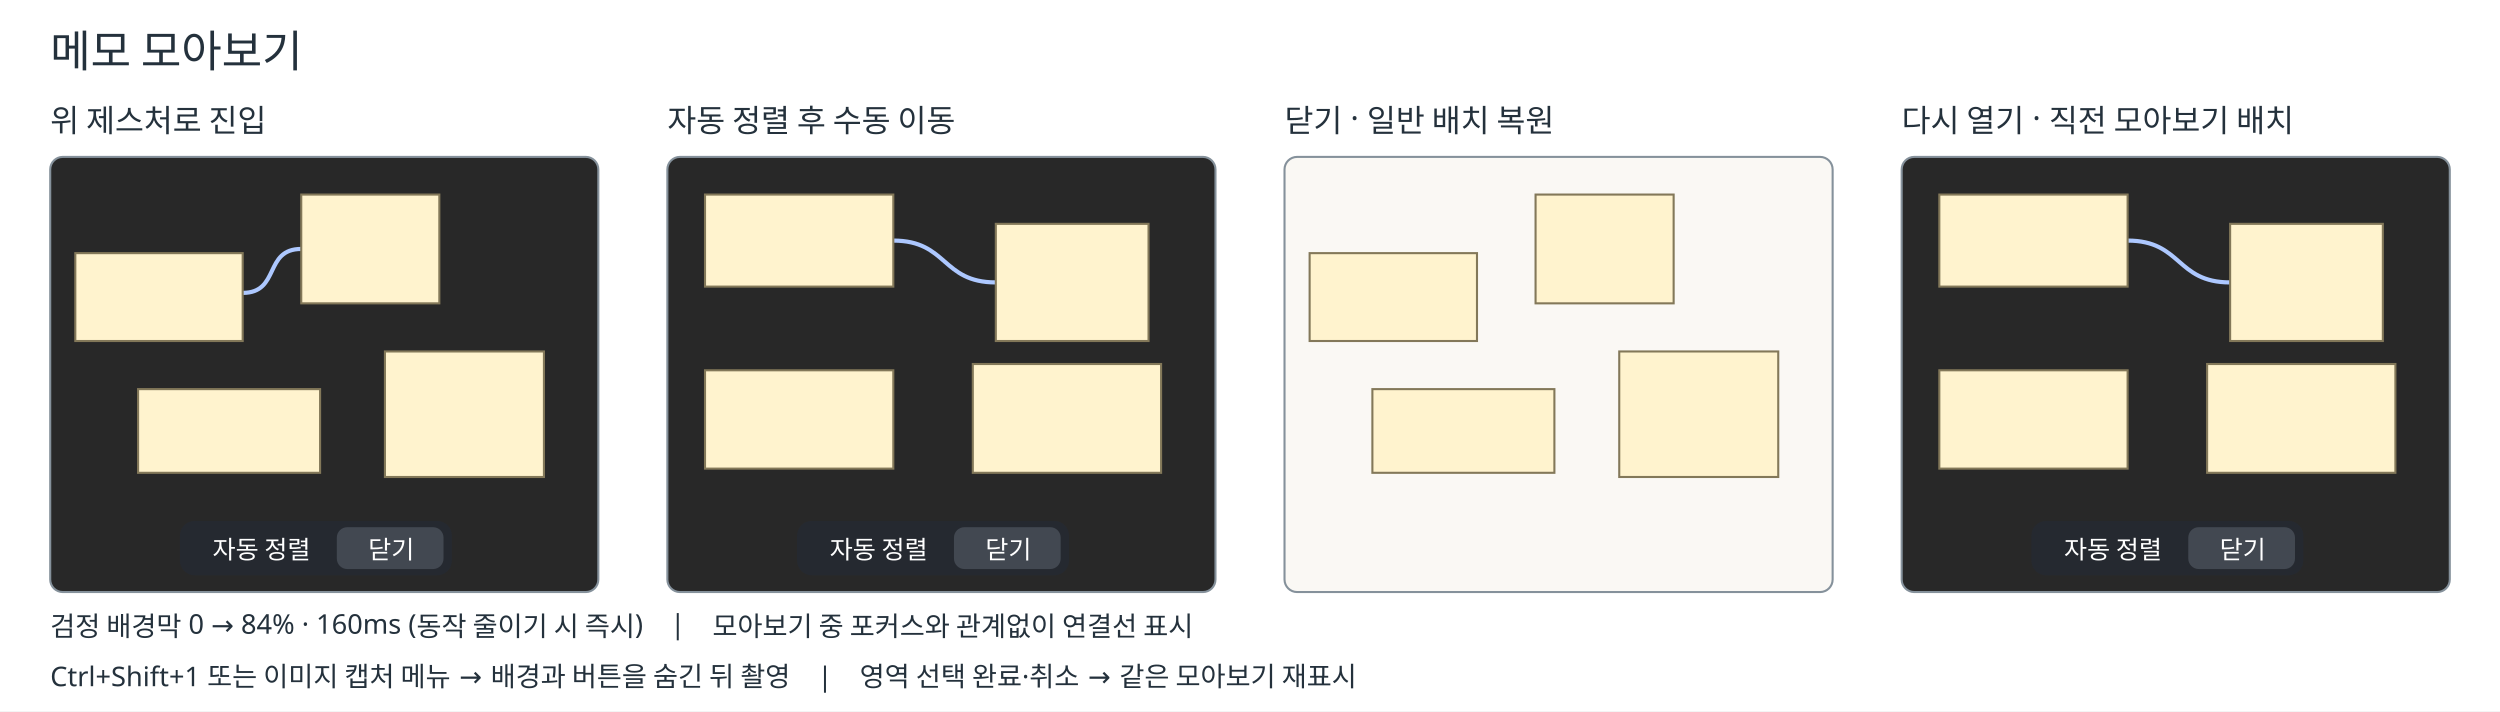
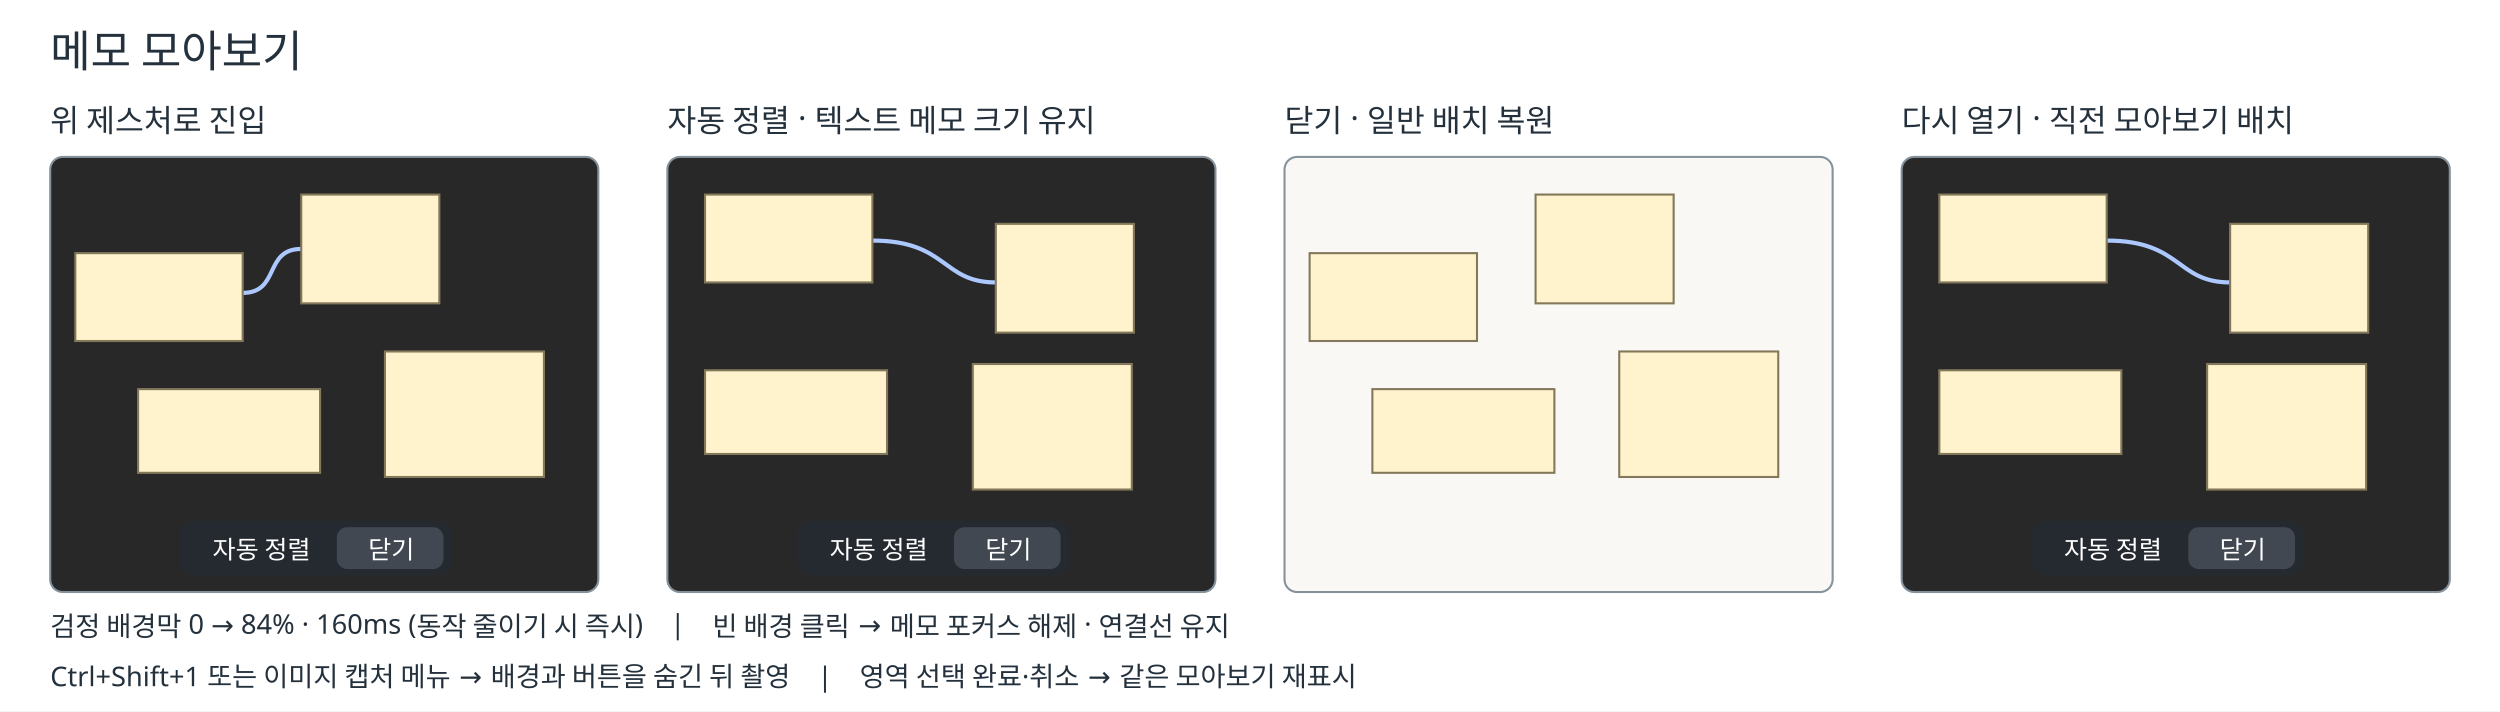
<svg xmlns="http://www.w3.org/2000/svg" width="1195" height="340" viewBox="0 0 1195 340" role="img" aria-labelledby="title desc">
  <defs>
    <g id="original" fill="#fff3ce" stroke="#837859">
      <rect x="12" y="46" width="80" height="42" />
      <rect x="120" y="18" width="66" height="52" />
      <rect x="42" y="111" width="87" height="40" />
      <rect x="160" y="93" width="76" height="60" />
    </g>
    <g id="controls" font-size="12" fill="white" text-anchor="middle">
      <rect x="62" y="174" width="130" height="26" rx="7" fill="#252930" />
      <rect x="137" y="177" width="51" height="20" rx="5" fill="#424851" />
      <text x="101" y="192">자동 정렬</text>
      <text x="163" y="192">닫기</text>
    </g>
    <g id="arranged">
      <rect width="262" height="208" rx="6" fill="#000" fill-opacity=".84" stroke="#85919b" />
-       <path d="M108 40C134 40 131 60 157 60" fill="none" stroke="#adc8ff" stroke-width="2" />
+       <path d="M98 40C134 40 131 60 157 60" fill="none" stroke="#adc8ff" stroke-width="2" />
      <g fill="#fff3ce" stroke="#837859">
-         <rect x="18" y="18" width="90" height="44" />
-         <rect x="157" y="32" width="73" height="56" />
-         <rect x="18" y="102" width="90" height="47" />
-         <rect x="146" y="99" width="90" height="52" />
+         <rect x="18" y="18" width="80" height="42" />
+         <rect x="157" y="32" width="66" height="52" />
+         <rect x="18" y="102" width="87" height="40" />
+         <rect x="146" y="99" width="76" height="60" />
      </g>
      <use href="#controls" />
    </g>
  </defs>
  <rect width="1195" height="340" fill="white" />
  <g font-family="sans-serif" fill="#24313c">
    <text x="24" y="32" font-size="21">메모 모아보기</text>
    <g font-size="15">
      <text x="24" y="63">위 제스처로 진입</text>
-       <text x="319" y="63">자동 정렬 후 수동 이동</text>
+       <text x="319" y="63">자동 정렬 · 텍스트 메모 크기 유지</text>
      <text x="614" y="63">닫기 · 일반 배치 복원</text>
      <text x="909" y="63">다시 열기 · 직전 모아보기 배치</text>
    </g>
    <g transform="translate(24 75)">
      <rect width="262" height="208" rx="6" fill="#000" fill-opacity=".84" stroke="#85919b" />
      <path d="M92 65C110 65 102 44 120 44" fill="none" stroke="#adc8ff" stroke-width="2" />
      <use href="#original" />
      <use href="#controls" />
    </g>
    <use href="#arranged" transform="translate(319 75)" />
    <g transform="translate(614 75)">
      <rect width="262" height="208" rx="6" fill="#faf8f4" stroke="#85919b" />
      <use href="#original" />
    </g>
    <use href="#arranged" transform="translate(909 75)" />
-     <text x="24" y="304" font-size="13">검정 배경막 0 → 84% · 160ms (동작 줄이기 시 즉시)　|　모아보기 중 포커스와 관계없이 연결선 표시</text>
+     <text x="24" y="304" font-size="13">검정 배경막 0 → 84% · 160ms (동작 줄이기 시 즉시)　|　빈 배경 클릭 → 메모 포커스 해제 · 연결선 유지</text>
    <text x="24" y="328" font-size="13">Ctrl+Shift+1 또는 이미지 캡처 메뉴 → 배경과 버튼을 숨긴 뒤 촬영　|　영역 선택 완료·취소 → 같은 모아보기 재표시</text>
  </g>
</svg>
